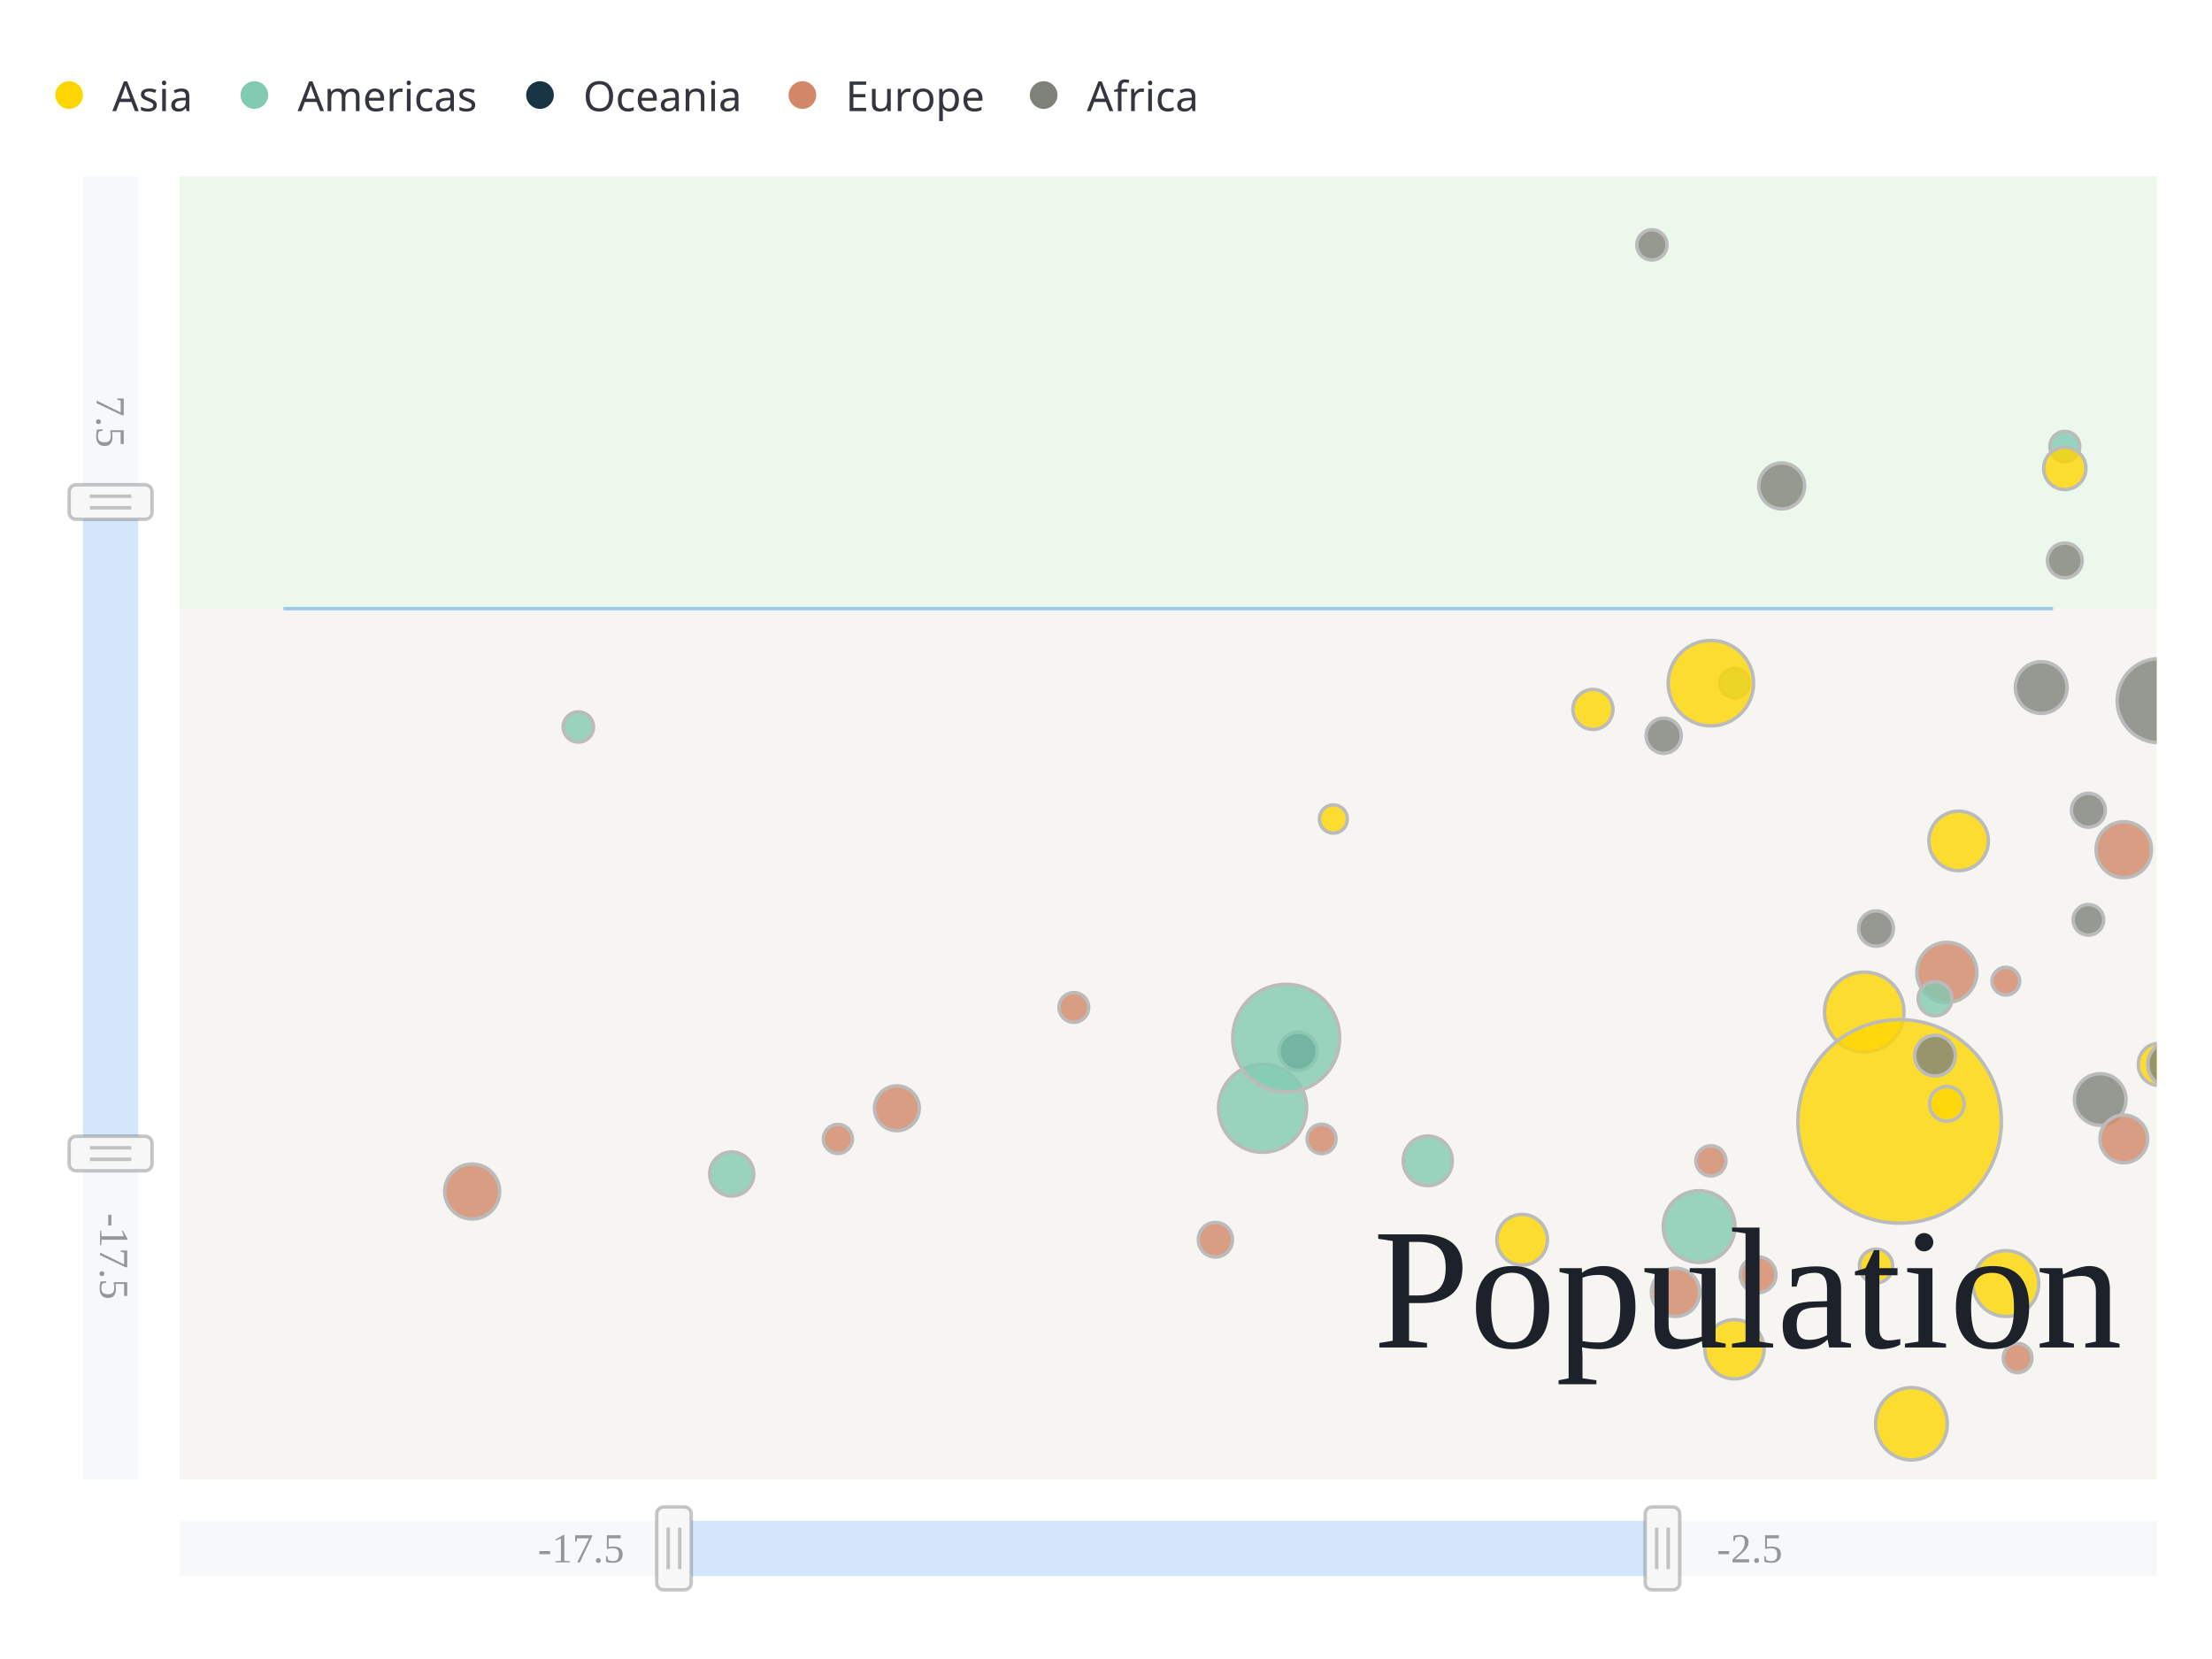
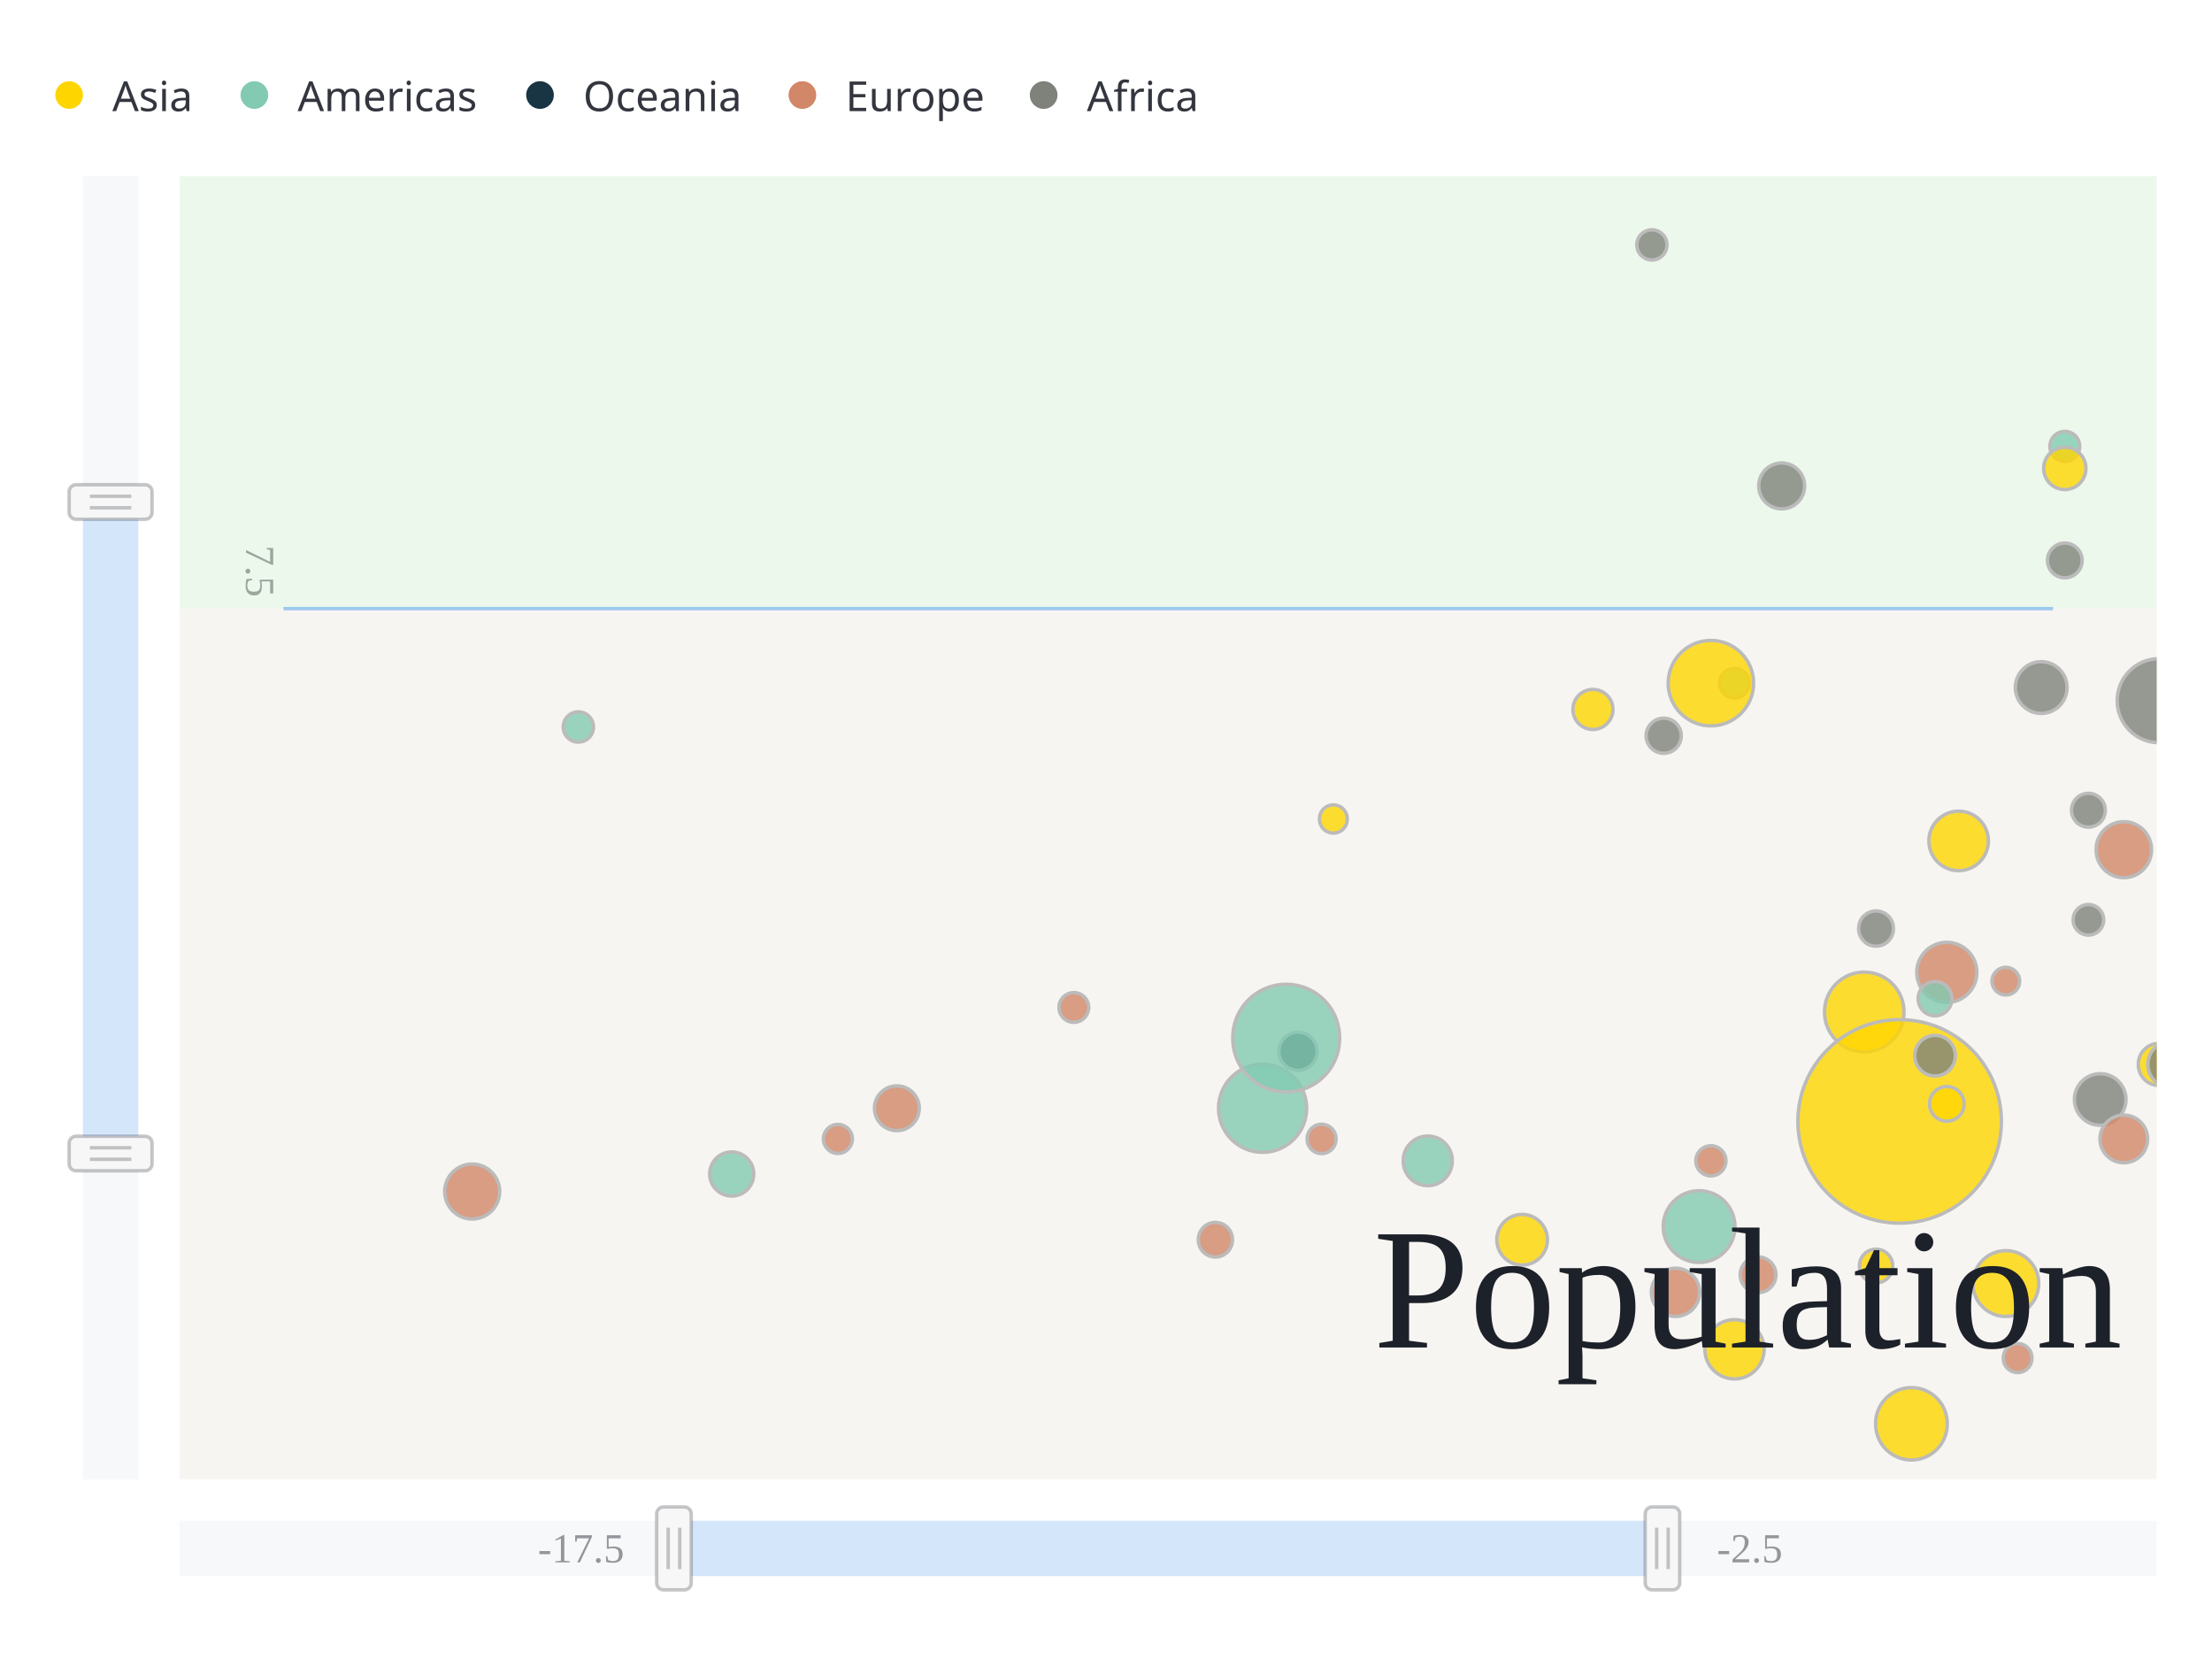
<svg xmlns="http://www.w3.org/2000/svg" width="640" height="480" color-interpolation-filters="sRGB" style="background: transparent;">
  <defs>
    <clipPath id="d" transform="matrix(1 0 0 1 -16 -16)">
      <use href="#a" transform="matrix(1 0 0 1 16 16)" />
    </clipPath>
    <clipPath id="e" transform="matrix(1 0 0 1 -52 -51)">
      <use href="#c" />
    </clipPath>
    <path id="b" width="572" height="377" x="52" y="51" fill="none" d="m52 51 572 0 0 377-572 0z" />
    <path id="c" width="572" height="377" x="52" y="51" fill="none" d="m52 51 572 0 0 377-572 0z" />
  </defs>
  <g>
    <g fill="none">
      <g fill="none" class="view">
        <g>
          <path width="640" height="480" x="0" y="0" fill="rgba(0,0,0,0)" d="m0 0 640 0 0 480-640 0z" class="area" />
        </g>
        <g>
          <path width="608" height="448" x="16" y="16" fill="rgba(0,0,0,0)" d="m16 16 608 0 0 448-608 0z" class="area" />
        </g>
        <g>
          <path width="572" height="377" x="52" y="51" fill="rgba(0,0,0,0)" d="m52 51 572 0 0 377-572 0z" class="area" />
        </g>
        <g>
          <path width="512" height="317" x="82" y="81" fill="rgba(0,0,0,0)" d="m82 81 512 0 0 317-512 0z" class="area" />
        </g>
        <g fill="none" class="component">
          <g fill="none" class="slider">
            <g>
              <path width="572" height="16" x="52" y="440" fill="rgba(65,97,128,1)" d="m52 440 572 0 0 16-572 0z" class="slider-track" opacity=".05" />
            </g>
            <g fill="none" class="slider-sparkline-group">
              <g fill="none" class="slider-sparkline">
                <g>
                  <path fill="none" class="container" />
                </g>
                <g fill="none" class="spark sparkline" transform="matrix(1 0 0 1 52 440)">
                  <g fill="none" />
                  <g fill="none" />
                </g>
              </g>
            </g>
            <g>
              <path width="572" height="16" x="52" y="440" fill="rgba(0,0,0,0)" d="m52 440 572 0 0 16-572 0z" class="slider-brush-area" />
            </g>
            <g fill="none" class="slider-foreground">
              <g transform="matrix(1 0 0 1 52 440)">
                <path width="143" height="16" fill="rgba(23,131,255,1)" fill-opacity=".15" d="m0 0 143 0 0 16-143 0z" class="slider-selection" visibility="hidden" />
              </g>
              <g transform="matrix(1 0 0 1 52 440)">
                <path width="286" height="16" x="143" fill="rgba(23,131,255,1)" fill-opacity=".15" d="m143 0 286 0 0 16-286 0z" class="slider-selection" visibility="visible" />
              </g>
              <g transform="matrix(1 0 0 1 52 440)">
                <path width="143" height="16" x="429" fill="rgba(23,131,255,1)" fill-opacity=".15" d="m429 0 143 0 0 16-143 0z" class="slider-selection" visibility="hidden" />
              </g>
              <g fill="none" class="slider-handle start-handle" transform="matrix(1 0 0 1 195 448)">
                <g fill="none" class="handle-icon-group">
                  <g fill="none" class="handle-icon">
                    <g>
                      <path width="10" height="24" x="-5" y="-12" fill="rgba(247,247,247,1)" stroke="rgba(29,33,41,1)" stroke-opacity=".25" stroke-width="1" d="m-3-12 6 0a2 2 0 0 1 2 2l0 20a2 2 0 0 1-2 2l-6 0a2 2 0 0 1-2-2l0-20a2 2 0 0 1 2-2z" class="handle-icon-rect" />
                      <g>
                        <line x1="-1.667" x2="-1.667" y1="-6" y2="6" fill="rgba(247,247,247,1)" stroke="rgba(29,33,41,1)" stroke-opacity=".25" stroke-width="1" class="handle-icon-line-1" />
                      </g>
                      <g>
                        <line x1="1.667" x2="1.667" y1="-6" y2="6" fill="rgba(247,247,247,1)" stroke="rgba(29,33,41,1)" stroke-opacity=".25" stroke-width="1" class="handle-icon-line-2" />
                      </g>
                    </g>
                  </g>
                </g>
                <g fill="none" class="handle-label-group">
                  <g>
                    <text x="-27.38" y="0" fill="rgba(29,33,41,1)" fill-opacity=".45" class="handle-label" dominant-baseline="central" dx=".5" dy="0" font-size="12" font-weight="normal" paint-order="stroke" style="transform:translate(0px, 0px);" text-anchor="middle">-17.5</text>
                  </g>
                </g>
              </g>
              <g fill="none" class="slider-handle end-handle" transform="matrix(1 0 0 1 481 448)">
                <g fill="none" class="handle-icon-group">
                  <g fill="none" class="handle-icon">
                    <g>
                      <path width="10" height="24" x="-5" y="-12" fill="rgba(247,247,247,1)" stroke="rgba(29,33,41,1)" stroke-opacity=".25" stroke-width="1" d="m-3-12 6 0a2 2 0 0 1 2 2l0 20a2 2 0 0 1-2 2l-6 0a2 2 0 0 1-2-2l0-20a2 2 0 0 1 2-2z" class="handle-icon-rect" />
                      <g>
                        <line x1="-1.667" x2="-1.667" y1="-6" y2="6" fill="rgba(247,247,247,1)" stroke="rgba(29,33,41,1)" stroke-opacity=".25" stroke-width="1" class="handle-icon-line-1" />
                      </g>
                      <g>
                        <line x1="1.667" x2="1.667" y1="-6" y2="6" fill="rgba(247,247,247,1)" stroke="rgba(29,33,41,1)" stroke-opacity=".25" stroke-width="1" class="handle-icon-line-2" />
                      </g>
                    </g>
                  </g>
                </g>
                <g fill="none" class="handle-label-group">
                  <g>
                    <text x="24.74" y="0" fill="rgba(29,33,41,1)" fill-opacity=".45" class="handle-label" dominant-baseline="central" dx=".5" dy="0" font-size="12" font-weight="normal" paint-order="stroke" style="transform:translate(0px, 0px);" text-anchor="middle">-2.5</text>
                  </g>
                </g>
              </g>
            </g>
          </g>
        </g>
        <g fill="none" class="component">
          <g fill="none" class="slider">
            <g>
              <path width="16" height="377" x="24" y="51" fill="rgba(65,97,128,1)" d="m24 51 16 0 0 377-16 0z" class="slider-track" opacity=".05" />
            </g>
            <g fill="none" class="slider-sparkline-group" />
            <g>
              <path width="16" height="377" x="24" y="51" fill="rgba(0,0,0,0)" d="m24 51 16 0 0 377-16 0z" class="slider-brush-area" />
            </g>
            <g fill="none" class="slider-foreground">
              <g transform="matrix(1 0 0 1 24 51)">
                <path width="16" height="94.25" fill="rgba(23,131,255,1)" fill-opacity=".15" d="m0 0 16 0 0 94.25-16 0z" class="slider-selection" visibility="hidden" />
              </g>
              <g transform="matrix(1 0 0 1 24 51)">
                <path width="16" height="188.5" y="94.25" fill="rgba(23,131,255,1)" fill-opacity=".15" d="m0 94.25 16 0 0 188.5-16 0z" class="slider-selection" visibility="visible" />
              </g>
              <g transform="matrix(1 0 0 1 24 51)">
                <path width="16" height="94.25" y="282.75" fill="rgba(23,131,255,1)" fill-opacity=".15" d="m0 282.75 16 0 0 94.25-16 0z" class="slider-selection" visibility="hidden" />
              </g>
              <g fill="none" class="slider-handle start-handle" transform="matrix(1 0 0 1 32 145.25)">
                <g fill="none" class="handle-icon-group">
                  <g fill="none" class="handle-icon">
                    <g transform="matrix(0 1 -1 0 0 0)">
                      <path width="10" height="24" x="-5" y="-12" fill="rgba(247,247,247,1)" stroke="rgba(29,33,41,1)" stroke-opacity=".25" stroke-width="1" d="m-3-12 6 0a2 2 0 0 1 2 2l0 20a2 2 0 0 1-2 2l-6 0a2 2 0 0 1-2-2l0-20a2 2 0 0 1 2-2z" class="handle-icon-rect" />
                      <g>
                        <line x1="-1.667" x2="-1.667" y1="-6" y2="6" fill="rgba(247,247,247,1)" stroke="rgba(29,33,41,1)" stroke-opacity=".25" stroke-width="1" class="handle-icon-line-1" />
                      </g>
                      <g>
                        <line x1="1.667" x2="1.667" y1="-6" y2="6" fill="rgba(247,247,247,1)" stroke="rgba(29,33,41,1)" stroke-opacity=".25" stroke-width="1" class="handle-icon-line-2" />
                      </g>
                    </g>
                  </g>
                </g>
                <g fill="none" class="handle-label-group">
-                   <g transform="matrix(0 1 -1 0 -31.24 -31.24)">
+                   <g transform="matrix(0 1 -1 0 12 12)">
                    <text x="0" y="-31.24" fill="rgba(29,33,41,1)" fill-opacity=".45" class="handle-label" dominant-baseline="central" dx=".5" dy="0" font-size="12" font-weight="normal" paint-order="stroke" style="transform:translate(0px, 0px);" text-anchor="left">7.5</text>
                  </g>
                </g>
              </g>
              <g fill="none" class="slider-handle end-handle" transform="matrix(1 0 0 1 32 333.75)">
                <g fill="none" class="handle-icon-group">
                  <g fill="none" class="handle-icon">
                    <g transform="matrix(0 1 -1 0 0 0)">
                      <path width="10" height="24" x="-5" y="-12" fill="rgba(247,247,247,1)" stroke="rgba(29,33,41,1)" stroke-opacity=".25" stroke-width="1" d="m-3-12 6 0a2 2 0 0 1 2 2l0 20a2 2 0 0 1-2 2l-6 0a2 2 0 0 1-2-2l0-20a2 2 0 0 1 2-2z" class="handle-icon-rect" />
                      <g>
                        <line x1="-1.667" x2="-1.667" y1="-6" y2="6" fill="rgba(247,247,247,1)" stroke="rgba(29,33,41,1)" stroke-opacity=".25" stroke-width="1" class="handle-icon-line-1" />
                      </g>
                      <g>
                        <line x1="1.667" x2="1.667" y1="-6" y2="6" fill="rgba(247,247,247,1)" stroke="rgba(29,33,41,1)" stroke-opacity=".25" stroke-width="1" class="handle-icon-line-2" />
                      </g>
                    </g>
                  </g>
                </g>
                <g fill="none" class="handle-label-group">
-                   <g transform="matrix(0 1 -1 0 43.76 41.76)">
+                   <g transform="matrix(0 1 -1 0 -11 -13)">
                    <text x="0" y="42.76" fill="rgba(29,33,41,1)" fill-opacity=".45" class="handle-label" dominant-baseline="central" dx=".5" dy="0" font-size="12" font-weight="normal" paint-order="stroke" style="transform:translate(0px, 0px);" text-anchor="end">-17.5</text>
                  </g>
                </g>
              </g>
            </g>
          </g>
        </g>
        <g fill="none" class="component">
          <g fill="none" transform="matrix(1 0 0 1 16 16)">
            <g fill="none" class="legend-category">
              <g fill="none" class="legend-title-group">
                <g fill="none" class="legend-title" />
              </g>
              <g fill="none" class="legend-items-group">
                <g fill="none" class="legend-items">
                  <g fill="none" class="items-navigator">
                    <g fill="none" class="navigator-content-group" clip-path="url(#d)">
                      <g fill="none" class="navigator-play-window">
                        <g fill="none" class="items-item-page">
                          <g fill="none" class="items-item g2-legend-item">
                            <g fill="none" class="legend-category-item-background-group">
                              <g>
                                <path width="41.6" height="23" fill="rgba(0,0,0,0)" d="m0 0 41.6 0 0 23-41.6 0z" class="legend-category-item-background g2-legend-background" visibility="visible" />
                              </g>
                            </g>
                            <g fill="none" class="legend-category-item-marker-group" transform="matrix(.5 0 0 .5 4 11.5)">
                              <g>
                                <path fill="rgba(255,213,0,1)" stroke-width="0" d="M-8 0a8 8 0 1 0 16 0 8 8 0 1 0-16 0Z" class="legend-category-item-marker g2-legend-marker" visibility="visible" />
                              </g>
                            </g>
                            <g fill="none" class="legend-category-item-label-group" transform="matrix(1 0 0 1 16 11.5)">
                              <g>
                                <text fill="rgba(29,33,41,1)" fill-opacity=".9" stroke-width="1" class="legend-category-item-label g2-legend-label" dominant-baseline="central" dx=".5" dy="0" font-family="sans-serif" font-size="12" font-style="normal" font-variant="normal" font-weight="normal" paint-order="stroke" style="transform:translate(0px, 0px);" text-anchor="left" visibility="visible">Asia</text>
                              </g>
                            </g>
                            <g fill="none" class="legend-category-item-value-group" />
                          </g>
                          <g fill="none" class="items-item g2-legend-item" transform="matrix(1 0 0 1 53.6 0)">
                            <g fill="none" class="legend-category-item-background-group">
                              <g>
                                <path width="70.64" height="23" fill="rgba(0,0,0,0)" d="m0 0 70.64 0 0 23-70.64 0z" class="legend-category-item-background g2-legend-background" visibility="visible" />
                              </g>
                            </g>
                            <g fill="none" class="legend-category-item-marker-group" transform="matrix(.5 0 0 .5 4 11.5)">
                              <g>
                                <path fill="rgba(130,202,178,1)" stroke-width="0" d="M-8 0a8 8 0 1 0 16 0 8 8 0 1 0-16 0Z" class="legend-category-item-marker g2-legend-marker" visibility="visible" />
                              </g>
                            </g>
                            <g fill="none" class="legend-category-item-label-group" transform="matrix(1 0 0 1 16 11.5)">
                              <g>
                                <text fill="rgba(29,33,41,1)" fill-opacity=".9" stroke-width="1" class="legend-category-item-label g2-legend-label" dominant-baseline="central" dx=".5" dy="0" font-family="sans-serif" font-size="12" font-style="normal" font-variant="normal" font-weight="normal" paint-order="stroke" style="transform:translate(0px, 0px);" text-anchor="left" visibility="visible">Americas</text>
                              </g>
                            </g>
                            <g fill="none" class="legend-category-item-value-group" />
                          </g>
                          <g fill="none" class="items-item g2-legend-item" transform="matrix(1 0 0 1 136.24 0)">
                            <g fill="none" class="legend-category-item-background-group">
                              <g>
                                <path width="63.92" height="23" fill="rgba(0,0,0,0)" d="m0 0 63.92 0 0 23-63.92 0z" class="legend-category-item-background g2-legend-background" visibility="visible" />
                              </g>
                            </g>
                            <g fill="none" class="legend-category-item-marker-group" transform="matrix(.5 0 0 .5 4 11.5)">
                              <g>
                                <path fill="rgba(25,52,66,1)" stroke-width="0" d="M-8 0a8 8 0 1 0 16 0 8 8 0 1 0-16 0Z" class="legend-category-item-marker g2-legend-marker" visibility="visible" />
                              </g>
                            </g>
                            <g fill="none" class="legend-category-item-label-group" transform="matrix(1 0 0 1 16 11.5)">
                              <g>
                                <text fill="rgba(29,33,41,1)" fill-opacity=".9" stroke-width="1" class="legend-category-item-label g2-legend-label" dominant-baseline="central" dx=".5" dy="0" font-family="sans-serif" font-size="12" font-style="normal" font-variant="normal" font-weight="normal" paint-order="stroke" style="transform:translate(0px, 0px);" text-anchor="left" visibility="visible">Oceania</text>
                              </g>
                            </g>
                            <g fill="none" class="legend-category-item-value-group" />
                          </g>
                          <g fill="none" class="items-item g2-legend-item" transform="matrix(1 0 0 1 212.16 0)">
                            <g fill="none" class="legend-category-item-background-group">
                              <g>
                                <path width="57.8" height="23" fill="rgba(0,0,0,0)" d="m0 0 57.8 0 0 23-57.8 0z" class="legend-category-item-background g2-legend-background" visibility="visible" />
                              </g>
                            </g>
                            <g fill="none" class="legend-category-item-marker-group" transform="matrix(.5 0 0 .5 4 11.5)">
                              <g>
                                <path fill="rgba(209,135,104,1)" stroke-width="0" d="M-8 0a8 8 0 1 0 16 0 8 8 0 1 0-16 0Z" class="legend-category-item-marker g2-legend-marker" visibility="visible" />
                              </g>
                            </g>
                            <g fill="none" class="legend-category-item-label-group" transform="matrix(1 0 0 1 16 11.5)">
                              <g>
                                <text fill="rgba(29,33,41,1)" fill-opacity=".9" stroke-width="1" class="legend-category-item-label g2-legend-label" dominant-baseline="central" dx=".5" dy="0" font-family="sans-serif" font-size="12" font-style="normal" font-variant="normal" font-weight="normal" paint-order="stroke" style="transform:translate(0px, 0px);" text-anchor="left" visibility="visible">Europe</text>
                              </g>
                            </g>
                            <g fill="none" class="legend-category-item-value-group" />
                          </g>
                          <g fill="none" class="items-item g2-legend-item" transform="matrix(1 0 0 1 281.96 0)">
                            <g fill="none" class="legend-category-item-background-group">
                              <g>
                                <path width="51.08" height="23" fill="rgba(0,0,0,0)" d="m0 0 51.08 0 0 23-51.08 0z" class="legend-category-item-background g2-legend-background" visibility="visible" />
                              </g>
                            </g>
                            <g fill="none" class="legend-category-item-marker-group" transform="matrix(.5 0 0 .5 4 11.5)">
                              <g>
                                <path fill="rgba(126,130,122,1)" stroke-width="0" d="M-8 0a8 8 0 1 0 16 0 8 8 0 1 0-16 0Z" class="legend-category-item-marker g2-legend-marker" visibility="visible" />
                              </g>
                            </g>
                            <g fill="none" class="legend-category-item-label-group" transform="matrix(1 0 0 1 16 11.5)">
                              <g>
                                <text fill="rgba(29,33,41,1)" fill-opacity=".9" stroke-width="1" class="legend-category-item-label g2-legend-label" dominant-baseline="central" dx=".5" dy="0" font-family="sans-serif" font-size="12" font-style="normal" font-variant="normal" font-weight="normal" paint-order="stroke" style="transform:translate(0px, 0px);" text-anchor="left" visibility="visible">Africa</text>
                              </g>
                            </g>
                            <g fill="none" class="legend-category-item-value-group" />
                          </g>
                        </g>
                      </g>
                    </g>
                    <g fill="none" class="navigator-controller" />
                    <g>
                      <path id="a" width="333.04" height="23" fill="none" d="m0 0 333.04 0 0 23-333.04 0z" class="navigator-clip-path" />
                    </g>
                  </g>
                </g>
              </g>
            </g>
          </g>
        </g>
        <g clip-path="url(#e)" transform="matrix(1 0 0 1 52 51)">
          <path width="572" height="377" fill="rgba(0,0,0,0)" d="m0 0 572 0 0 377-572 0z" class="plot" />
          <g fill="none" class="main-layer">
            <g>
              <path fill="none" stroke="rgba(23,131,255,1)" stroke-opacity=".45" stroke-width="1" d="m627.333 347 0-317" class="element" />
            </g>
          </g>
          <g fill="none" class="main-layer">
            <g>
              <path fill="none" stroke="rgba(23,131,255,1)" stroke-opacity=".45" stroke-width="1" d="m30 125.1 512 0" class="element" />
            </g>
          </g>
          <g fill="none" class="main-layer">
            <g>
              <path width="853.333" height="380.4" x="-226" y="125.1" fill="rgba(216,208,192,1)" fill-opacity=".2" stroke="rgba(23,131,255,1)" stroke-width="0" d="m-226 125.1 853.333 0 0 380.4-853.333 0z" class="element" />
            </g>
            <g>
              <path width="853.333" height="253.6" x="-226" y="-128.5" fill="rgba(163,221,161,1)" fill-opacity=".2" stroke="rgba(23,131,255,1)" stroke-width="0" d="m-226-128.5 853.333 0 0 253.6-853.333 0z" class="element" />
            </g>
            <g>
              <path width="170.667" height="380.4" x="627.333" y="125.1" fill="rgba(163,221,161,1)" fill-opacity=".2" stroke="rgba(23,131,255,1)" stroke-width="0" d="m627.333 125.1 170.667 0 0 380.4-170.667 0z" class="element" />
            </g>
            <g>
              <path width="170.667" height="253.6" x="627.333" y="-128.5" fill="rgba(216,208,192,1)" fill-opacity=".2" stroke="rgba(23,131,255,1)" stroke-width="0" d="m627.333-128.5 170.667 0 0 253.6-170.667 0z" class="element" />
            </g>
          </g>
          <g fill="none" class="main-layer">
            <g>
              <path fill="rgba(255,213,0,1)" fill-opacity=".8" stroke="rgba(187,187,187,1)" stroke-width="1" d="M599.325 83.256a4.115 4.115 0 1 0 8.229 0 4.115 4.115 0 1 0-8.229 0Z" class="element" />
            </g>
            <g>
              <path fill="rgba(130,202,178,1)" fill-opacity=".8" stroke="rgba(187,187,187,1)" stroke-width="1" d="M-68.991 338.124a6.831 6.831 0 1 0 13.663 0 6.831 6.831 0 1 0-13.663 0Z" class="element" />
            </g>
            <g>
              <path fill="rgba(25,52,66,1)" fill-opacity=".8" stroke="rgba(187,187,187,1)" stroke-width="1" d="M318.007 253.168a5.539 5.539 0 1 0 11.079 0 5.539 5.539 0 1 0-11.079 0Z" class="element" />
            </g>
            <g>
              <path fill="rgba(209,135,104,1)" fill-opacity=".8" stroke="rgba(187,187,187,1)" stroke-width="1" d="M131.767 423.08a4.047 4.047 0 1 0 8.093 0 4.047 4.047 0 1 0-8.093 0Z" class="element" />
            </g>
            <g>
              <path fill="rgba(255,213,0,1)" fill-opacity=".8" stroke="rgba(187,187,187,1)" stroke-width="1" d="M612.918 267.116a4.175 4.175 0 1 0 8.35 0 4.175 4.175 0 1 0-8.35 0Z" class="element" />
            </g>
            <g>
              <path fill="rgba(209,135,104,1)" fill-opacity=".8" stroke="rgba(187,187,187,1)" stroke-width="1" d="M438.654 284.868a4.36 4.36 0 1 0 8.72 0 4.36 4.36 0 1 0-8.72 0Z" class="element" />
            </g>
            <g>
              <path fill="rgba(126,130,122,1)" fill-opacity=".8" stroke="rgba(187,187,187,1)" stroke-width="1" d="M575.24 169.48a4.307 4.307 0 1 0 8.613 0 4.307 4.307 0 1 0-8.613 0Z" class="element" />
            </g>
            <g>
              <path fill="rgba(126,130,122,1)" fill-opacity=".8" stroke="rgba(187,187,187,1)" stroke-width="1" d="M424.278 161.872a5.082 5.082 0 1 0 10.164 0 5.082 5.082 0 1 0-10.164 0Z" class="element" />
            </g>
            <g>
              <path fill="rgba(255,213,0,1)" fill-opacity=".8" stroke="rgba(187,187,187,1)" stroke-width="1" d="M475.89 241.756a11.497 11.497 0 1 0 22.993 0 11.497 11.497 0 1 0-22.994 0Z" class="element" />
            </g>
            <g>
              <path fill="rgba(209,135,104,1)" fill-opacity=".8" stroke="rgba(187,187,187,1)" stroke-width="1" d="M527.616 341.928a4.144 4.144 0 1 0 8.287 0 4.144 4.144 0 1 0-8.287 0Z" class="element" />
            </g>
            <g>
              <path fill="rgba(130,202,178,1)" fill-opacity=".8" stroke="rgba(187,187,187,1)" stroke-width="1" d="M300.561 269.652a12.746 12.746 0 1 0 25.492 0 12.746 12.746 0 1 0-25.492 0Z" class="element" />
            </g>
            <g>
              <path fill="rgba(130,202,178,1)" fill-opacity=".8" stroke="rgba(187,187,187,1)" stroke-width="1" d="M153.331 288.672a6.376 6.376 0 1 0 12.752 0 6.376 6.376 0 1 0-12.752 0Z" class="element" />
            </g>
            <g>
              <path fill="rgba(209,135,104,1)" fill-opacity=".8" stroke="rgba(187,187,187,1)" stroke-width="1" d="M524.347 232.88a4 4 0 1 0 8 0 4 4 0 1 0-8 0Z" class="element" />
            </g>
            <g>
              <path fill="rgba(130,202,178,1)" fill-opacity=".8" stroke="rgba(187,187,187,1)" stroke-width="1" d="M-87.656 363.484a5.016 5.016 0 1 0 10.033 0 5.016 5.016 0 1 0-10.033 0Z" class="element" />
            </g>
            <g>
              <path fill="rgba(255,213,0,1)" fill-opacity=".8" stroke="rgba(187,187,187,1)" stroke-width="1" d="M573.44 199.912a30 30 0 1 0 60 0 30 30 0 1 0-60 0Z" class="element" />
            </g>
            <g>
              <path fill="rgba(130,202,178,1)" fill-opacity=".8" stroke="rgba(187,187,187,1)" stroke-width="1" d="M353.994 284.868a7.1 7.1 0 1 0 14.199 0 7.1 7.1 0 1 0-14.199 0Z" class="element" />
            </g>
            <g>
              <path fill="rgba(130,202,178,1)" fill-opacity=".8" stroke="rgba(187,187,187,1)" stroke-width="1" d="M110.958 159.336a4.375 4.375 0 1 0 8.751 0 4.375 4.375 0 1 0-8.751 0Z" class="element" />
            </g>
            <g>
              <path fill="rgba(209,135,104,1)" fill-opacity=".8" stroke="rgba(187,187,187,1)" stroke-width="1" d="M629.889 160.604a4.271 4.271 0 1 0 8.542 0 4.271 4.271 0 1 0-8.542 0Z" class="element" />
            </g>
            <g>
              <path fill="rgba(209,135,104,1)" fill-opacity=".8" stroke="rgba(187,187,187,1)" stroke-width="1" d="M502.58 230.344a8.7 8.7 0 1 0 17.4 0 8.7 8.7 0 1 0-17.4 0Z" class="element" />
            </g>
            <g>
              <path fill="rgba(130,202,178,1)" fill-opacity=".8" stroke="rgba(187,187,187,1)" stroke-width="1" d="M445.559 146.656a4.281 4.281 0 1 0 8.562 0 4.281 4.281 0 1 0-8.562 0Z" class="element" />
            </g>
            <g>
              <path fill="rgba(126,130,122,1)" fill-opacity=".8" stroke="rgba(187,187,187,1)" stroke-width="1" d="M456.851 89.596a6.642 6.642 0 1 0 13.284 0 6.642 6.642 0 1 0-13.284 0Z" class="element" />
            </g>
            <g>
              <path fill="rgba(130,202,178,1)" fill-opacity=".8" stroke="rgba(187,187,187,1)" stroke-width="1" d="M502.99 237.952a4.877 4.877 0 1 0 9.753 0 4.877 4.877 0 1 0-9.753 0Z" class="element" />
            </g>
            <g>
              <path fill="rgba(126,130,122,1)" fill-opacity=".8" stroke="rgba(187,187,187,1)" stroke-width="1" d="M566.902-80.316a9.231 9.231 0 1 0 18.463 0 9.231 9.231 0 1 0-18.462 0Z" class="element" />
            </g>
            <g>
              <path fill="rgba(209,135,104,1)" fill-opacity=".8" stroke="rgba(187,187,187,1)" stroke-width="1" d="M425.793 322.908a6.98 6.98 0 1 0 13.961 0 6.98 6.98 0 1 0-13.96 0Z" class="element" />
            </g>
            <g>
              <path fill="rgba(126,130,122,1)" fill-opacity=".8" stroke="rgba(187,187,187,1)" stroke-width="1" d="M607.606 133.976a9.488 9.488 0 1 0 18.975 0 9.488 9.488 0 1 0-18.975 0Z" class="element" />
            </g>
            <g>
              <path fill="rgba(209,135,104,1)" fill-opacity=".8" stroke="rgba(187,187,187,1)" stroke-width="1" d="M554.466 194.84a8.014 8.014 0 1 0 16.027 0 8.014 8.014 0 1 0-16.027 0Z" class="element" />
            </g>
            <g>
              <path fill="rgba(209,135,104,1)" fill-opacity=".8" stroke="rgba(187,187,187,1)" stroke-width="1" d="M76.66 293.744a7.953 7.953 0 1 0 15.906 0 7.953 7.953 0 1 0-15.906 0Z" class="element" />
            </g>
            <g>
              <path fill="rgba(126,130,122,1)" fill-opacity=".8" stroke="rgba(187,187,187,1)" stroke-width="1" d="M604.431 156.8a5.836 5.836 0 1 0 11.672 0 5.836 5.836 0 1 0-11.672 0Z" class="element" />
            </g>
            <g>
              <path fill="rgba(209,135,104,1)" fill-opacity=".8" stroke="rgba(187,187,187,1)" stroke-width="1" d="M254.398 240.488a4.295 4.295 0 1 0 8.59 0 4.295 4.295 0 1 0-8.59 0Z" class="element" />
            </g>
            <g>
              <path fill="rgba(130,202,178,1)" fill-opacity=".8" stroke="rgba(187,187,187,1)" stroke-width="1" d="M541.11 78.184a4.304 4.304 0 1 0 8.607 0 4.304 4.304 0 1 0-8.607 0Z" class="element" />
            </g>
            <g>
              <path fill="rgba(209,135,104,1)" fill-opacity=".8" stroke="rgba(187,187,187,1)" stroke-width="1" d="M326.192 278.528a4.182 4.182 0 1 0 8.363 0 4.182 4.182 0 1 0-8.363 0Z" class="element" />
            </g>
            <g>
              <path fill="rgba(255,213,0,1)" fill-opacity=".8" stroke="rgba(187,187,187,1)" stroke-width="1" d="M544.993-71.44a14.074 14.074 0 1 0 28.148 0 14.074 14.074 0 1 0-28.148 0Z" class="element" />
            </g>
            <g>
              <path fill="rgba(255,213,0,1)" fill-opacity=".8" stroke="rgba(187,187,187,1)" stroke-width="1" d="M468.19 273.456a29.437 29.437 0 1 0 58.874 0 29.437 29.437 0 1 0-58.874 0Z" class="element" />
            </g>
            <g>
              <path fill="rgba(255,213,0,1)" fill-opacity=".8" stroke="rgba(187,187,187,1)" stroke-width="1" d="M506.087 192.304a8.607 8.607 0 1 0 17.214 0 8.607 8.607 0 1 0-17.214 0Z" class="element" />
            </g>
            <g>
              <path fill="rgba(255,213,0,1)" fill-opacity=".8" stroke="rgba(187,187,187,1)" stroke-width="1" d="M329.764 185.964a4.023 4.023 0 1 0 8.045 0 4.023 4.023 0 1 0-8.045 0Z" class="element" />
            </g>
            <g>
              <path fill="rgba(209,135,104,1)" fill-opacity=".8" stroke="rgba(187,187,187,1)" stroke-width="1" d="M575.244 199.912a7.716 7.716 0 1 0 15.431 0 7.716 7.716 0 1 0-15.431 0Z" class="element" />
            </g>
            <g>
              <path fill="rgba(255,213,0,1)" fill-opacity=".8" stroke="rgba(187,187,187,1)" stroke-width="1" d="M490.679 360.948a10.361 10.361 0 1 0 20.721 0 10.361 10.361 0 1 0-20.721 0Z" class="element" />
            </g>
            <g>
              <path fill="rgba(255,213,0,1)" fill-opacity=".8" stroke="rgba(187,187,187,1)" stroke-width="1" d="M506.274 268.384a5.006 5.006 0 1 0 10.012 0 5.006 5.006 0 1 0-10.012 0Z" class="element" />
            </g>
            <g>
              <path fill="rgba(126,130,122,1)" fill-opacity=".8" stroke="rgba(187,187,187,1)" stroke-width="1" d="M575.871 229.076a7.089 7.089 0 1 0 14.178 0 7.089 7.089 0 1 0-14.178 0Z" class="element" />
            </g>
            <g>
              <path fill="rgba(255,213,0,1)" fill-opacity=".8" stroke="rgba(187,187,187,1)" stroke-width="1" d="M485.982 315.3a4.818 4.818 0 1 0 9.635 0 4.818 4.818 0 1 0-9.635 0Z" class="element" />
            </g>
            <g>
              <path fill="rgba(255,213,0,1)" fill-opacity=".8" stroke="rgba(187,187,187,1)" stroke-width="1" d="M589.374 409.132a7.239 7.239 0 1 0 14.478 0 7.239 7.239 0 1 0-14.478 0Z" class="element" />
            </g>
            <g>
              <path fill="rgba(255,213,0,1)" fill-opacity=".8" stroke="rgba(187,187,187,1)" stroke-width="1" d="M577.66 158.068a5.3 5.3 0 1 0 10.599 0 5.3 5.3 0 1 0-10.599 0Z" class="element" />
            </g>
            <g>
              <path fill="rgba(126,130,122,1)" fill-opacity=".8" stroke="rgba(187,187,187,1)" stroke-width="1" d="M484.487-30.864a6.313 6.313 0 1 0 12.626 0 6.313 6.313 0 1 0-12.626 0Z" class="element" />
            </g>
            <g>
              <path fill="rgba(130,202,178,1)" fill-opacity=".8" stroke="rgba(187,187,187,1)" stroke-width="1" d="M429.221 303.888a10.379 10.379 0 1 0 20.758 0 10.379 10.379 0 1 0-20.758 0Z" class="element" />
            </g>
            <g>
              <path fill="rgba(126,130,122,1)" fill-opacity=".8" stroke="rgba(187,187,187,1)" stroke-width="1" d="M540.389 111.152a5.024 5.024 0 1 0 10.048 0 5.024 5.024 0 1 0-10.048 0Z" class="element" />
            </g>
            <g>
              <path fill="rgba(255,213,0,1)" fill-opacity=".8" stroke="rgba(187,187,187,1)" stroke-width="1" d="M381.075 307.692a7.325 7.325 0 1 0 14.651 0 7.325 7.325 0 1 0-14.651 0Z" class="element" />
            </g>
            <g>
              <path fill="rgba(126,130,122,1)" fill-opacity=".8" stroke="rgba(187,187,187,1)" stroke-width="1" d="M501.986 254.436a5.88 5.88 0 1 0 11.76 0 5.88 5.88 0 1 0-11.76 0Z" class="element" />
            </g>
            <g>
              <path fill="rgba(126,130,122,1)" fill-opacity=".8" stroke="rgba(187,187,187,1)" stroke-width="1" d="M485.767 217.664a5.033 5.033 0 1 0 10.065 0 5.033 5.033 0 1 0-10.065 0Z" class="element" />
            </g>
            <g>
              <path fill="rgba(255,213,0,1)" fill-opacity=".8" stroke="rgba(187,187,187,1)" stroke-width="1" d="M566.676 256.972a6.044 6.044 0 1 0 12.087 0 6.044 6.044 0 1 0-12.087 0Z" class="element" />
            </g>
            <g>
              <path fill="rgba(126,130,122,1)" fill-opacity=".8" stroke="rgba(187,187,187,1)" stroke-width="1" d="M611.838 93.4a5.255 5.255 0 1 0 10.511 0 5.255 5.255 0 1 0-10.511 0Z" class="element" />
            </g>
            <g>
              <path fill="rgba(126,130,122,1)" fill-opacity=".8" stroke="rgba(187,187,187,1)" stroke-width="1" d="M560.561 151.728a12.159 12.159 0 1 0 24.319 0 12.159 12.159 0 1 0-24.319 0Z" class="element" />
            </g>
            <g>
              <path fill="rgba(209,135,104,1)" fill-opacity=".8" stroke="rgba(187,187,187,1)" stroke-width="1" d="M294.717 307.692a4.937 4.937 0 1 0 9.873 0 4.937 4.937 0 1 0-9.873 0Z" class="element" />
            </g>
            <g>
              <path fill="rgba(255,213,0,1)" fill-opacity=".8" stroke="rgba(187,187,187,1)" stroke-width="1" d="M-33.918 192.304a5.891 5.891 0 1 0 11.782 0 5.891 5.891 0 1 0-11.782 0Z" class="element" />
            </g>
            <g>
              <path fill="rgba(255,213,0,1)" fill-opacity=".8" stroke="rgba(187,187,187,1)" stroke-width="1" d="M430.655 146.656a12.358 12.358 0 1 0 24.717 0 12.358 12.358 0 1 0-24.717 0Z" class="element" />
            </g>
            <g>
              <path fill="rgba(255,213,0,1)" fill-opacity=".8" stroke="rgba(187,187,187,1)" stroke-width="1" d="M518.825 320.372a9.522 9.522 0 1 0 19.044 0 9.522 9.522 0 1 0-19.044 0Z" class="element" />
            </g>
            <g>
              <path fill="rgba(209,135,104,1)" fill-opacity=".8" stroke="rgba(187,187,187,1)" stroke-width="1" d="M201.011 269.652a6.482 6.482 0 1 0 12.964 0 6.482 6.482 0 1 0-12.964 0Z" class="element" />
            </g>
            <g>
              <path fill="rgba(209,135,104,1)" fill-opacity=".8" stroke="rgba(187,187,187,1)" stroke-width="1" d="M612.851 231.612a4.243 4.243 0 1 0 8.486 0 4.243 4.243 0 1 0-8.486 0Z" class="element" />
            </g>
            <g>
              <path fill="rgba(209,135,104,1)" fill-opacity=".8" stroke="rgba(187,187,187,1)" stroke-width="1" d="M451.493 317.836a5.173 5.173 0 1 0 10.346 0 5.173 5.173 0 1 0-10.346 0Z" class="element" />
            </g>
            <g>
              <path fill="rgba(209,135,104,1)" fill-opacity=".8" stroke="rgba(187,187,187,1)" stroke-width="1" d="M643.714 245.56a10.926 10.926 0 1 0 21.853 0 10.926 10.926 0 1 0-21.853 0Z" class="element" />
            </g>
            <g>
              <path fill="rgba(126,130,122,1)" fill-opacity=".8" stroke="rgba(187,187,187,1)" stroke-width="1" d="M547.816 215.128a4.424 4.424 0 1 0 8.849 0 4.424 4.424 0 1 0-8.849 0Z" class="element" />
            </g>
            <g>
              <path fill="rgba(255,213,0,1)" fill-opacity=".8" stroke="rgba(187,187,187,1)" stroke-width="1" d="M539.296 84.524a6.117 6.117 0 1 0 12.234 0 6.117 6.117 0 1 0-12.234 0Z" class="element" />
            </g>
            <g>
              <path fill="rgba(126,130,122,1)" fill-opacity=".8" stroke="rgba(187,187,187,1)" stroke-width="1" d="M581.589 172.016a4.784 4.784 0 1 0 9.568 0 4.784 4.784 0 1 0-9.568 0Z" class="element" />
            </g>
            <g>
              <path fill="rgba(209,135,104,1)" fill-opacity=".8" stroke="rgba(187,187,187,1)" stroke-width="1" d="M186.232 278.528a4.195 4.195 0 1 0 8.39 0 4.195 4.195 0 1 0-8.39 0Z" class="element" />
            </g>
            <g>
              <path fill="rgba(255,213,0,1)" fill-opacity=".8" stroke="rgba(187,187,187,1)" stroke-width="1" d="M602.162 224.004a8.105 8.105 0 1 0 16.209 0 8.105 8.105 0 1 0-16.209 0Z" class="element" />
            </g>
            <g>
              <path fill="rgba(126,130,122,1)" fill-opacity=".8" stroke="rgba(187,187,187,1)" stroke-width="1" d="M421.58 19.856a4.367 4.367 0 1 0 8.734 0 4.367 4.367 0 1 0-8.734 0Z" class="element" />
            </g>
            <g>
              <path fill="rgba(255,213,0,1)" fill-opacity=".8" stroke="rgba(187,187,187,1)" stroke-width="1" d="M441.266 339.392a8.574 8.574 0 1 0 17.149 0 8.574 8.574 0 1 0-17.149 0Z" class="element" />
            </g>
            <g>
              <path fill="rgba(126,130,122,1)" fill-opacity=".8" stroke="rgba(187,187,187,1)" stroke-width="1" d="M548.189 267.116a7.464 7.464 0 1 0 14.928 0 7.464 7.464 0 1 0-14.928 0Z" class="element" />
            </g>
            <g>
              <path fill="rgba(126,130,122,1)" fill-opacity=".8" stroke="rgba(187,187,187,1)" stroke-width="1" d="M569.439 256.972a6.694 6.694 0 1 0 13.388 0 6.694 6.694 0 1 0-13.388 0Z" class="element" />
            </g>
            <g>
              <path fill="rgba(209,135,104,1)" fill-opacity=".8" stroke="rgba(187,187,187,1)" stroke-width="1" d="M555.583 278.528a6.897 6.897 0 1 0 13.794 0 6.897 6.897 0 1 0-13.794 0Z" class="element" />
            </g>
            <g>
              <path fill="rgba(130,202,178,1)" fill-opacity=".8" stroke="rgba(187,187,187,1)" stroke-width="1" d="M304.68 249.364a15.454 15.454 0 1 0 30.907 0 15.454 15.454 0 1 0-30.907 0Z" class="element" />
            </g>
            <g>
              <path fill="rgba(255,213,0,1)" fill-opacity=".8" stroke="rgba(187,187,187,1)" stroke-width="1" d="M614.418 189.768a6.088 6.088 0 1 0 12.177 0 6.088 6.088 0 1 0-12.177 0Z" class="element" />
            </g>
            <g>
              <path fill="rgba(255,213,0,1)" fill-opacity=".8" stroke="rgba(187,187,187,1)" stroke-width="1" d="M597.666 139.048a9.188 9.188 0 1 0 18.375 0 9.188 9.188 0 1 0-18.375 0Z" class="element" />
            </g>
            <g>
              <path fill="rgba(255,213,0,1)" fill-opacity=".8" stroke="rgba(187,187,187,1)" stroke-width="1" d="M403.089 154.264a5.791 5.791 0 1 0 11.582 0 5.791 5.791 0 1 0-11.582 0Z" class="element" />
            </g>
            <g>
              <path fill="rgba(126,130,122,1)" fill-opacity=".8" stroke="rgba(187,187,187,1)" stroke-width="1" d="M531.1 147.924a7.486 7.486 0 1 0 14.973 0 7.486 7.486 0 1 0-14.973 0Z" class="element" />
            </g>
            <g>
              <path fill="rgba(126,130,122,1)" fill-opacity=".8" stroke="rgba(187,187,187,1)" stroke-width="1" d="M547.344 183.428a4.896 4.896 0 1 0 9.792 0 4.896 4.896 0 1 0-9.792 0Z" class="element" />
            </g>
            <g>
              <path fill="rgba(126,130,122,1)" fill-opacity=".8" stroke="rgba(187,187,187,1)" stroke-width="1" d="M581.519 147.924a4.854 4.854 0 1 0 9.709 0 4.854 4.854 0 1 0-9.709 0Z" class="element" />
            </g>
          </g>
          <g fill="none" class="main-layer">
            <g fill="none" class="element" transform="matrix(1 0 0 1 572 377)">
              <g>
                <path width="264.5" height="94" x="-270.5" y="-102" fill="none" d="m-270.5-102 264.5 0 0 94-264.5 0z" />
              </g>
              <g>
                <text fill="rgba(29,33,41,1)" stroke-width="0" dominant-baseline="central" dx="0" dy="-45" font-size="50" paint-order="stroke" style="transform:translate(-10px, -10px);" text-anchor="end">Population</text>
              </g>
              <g>
                <path fill="none" d="m-6-8 6 8" />
              </g>
            </g>
          </g>
          <g fill="none" class="label-layer" />
        </g>
      </g>
    </g>
  </g>
</svg>
